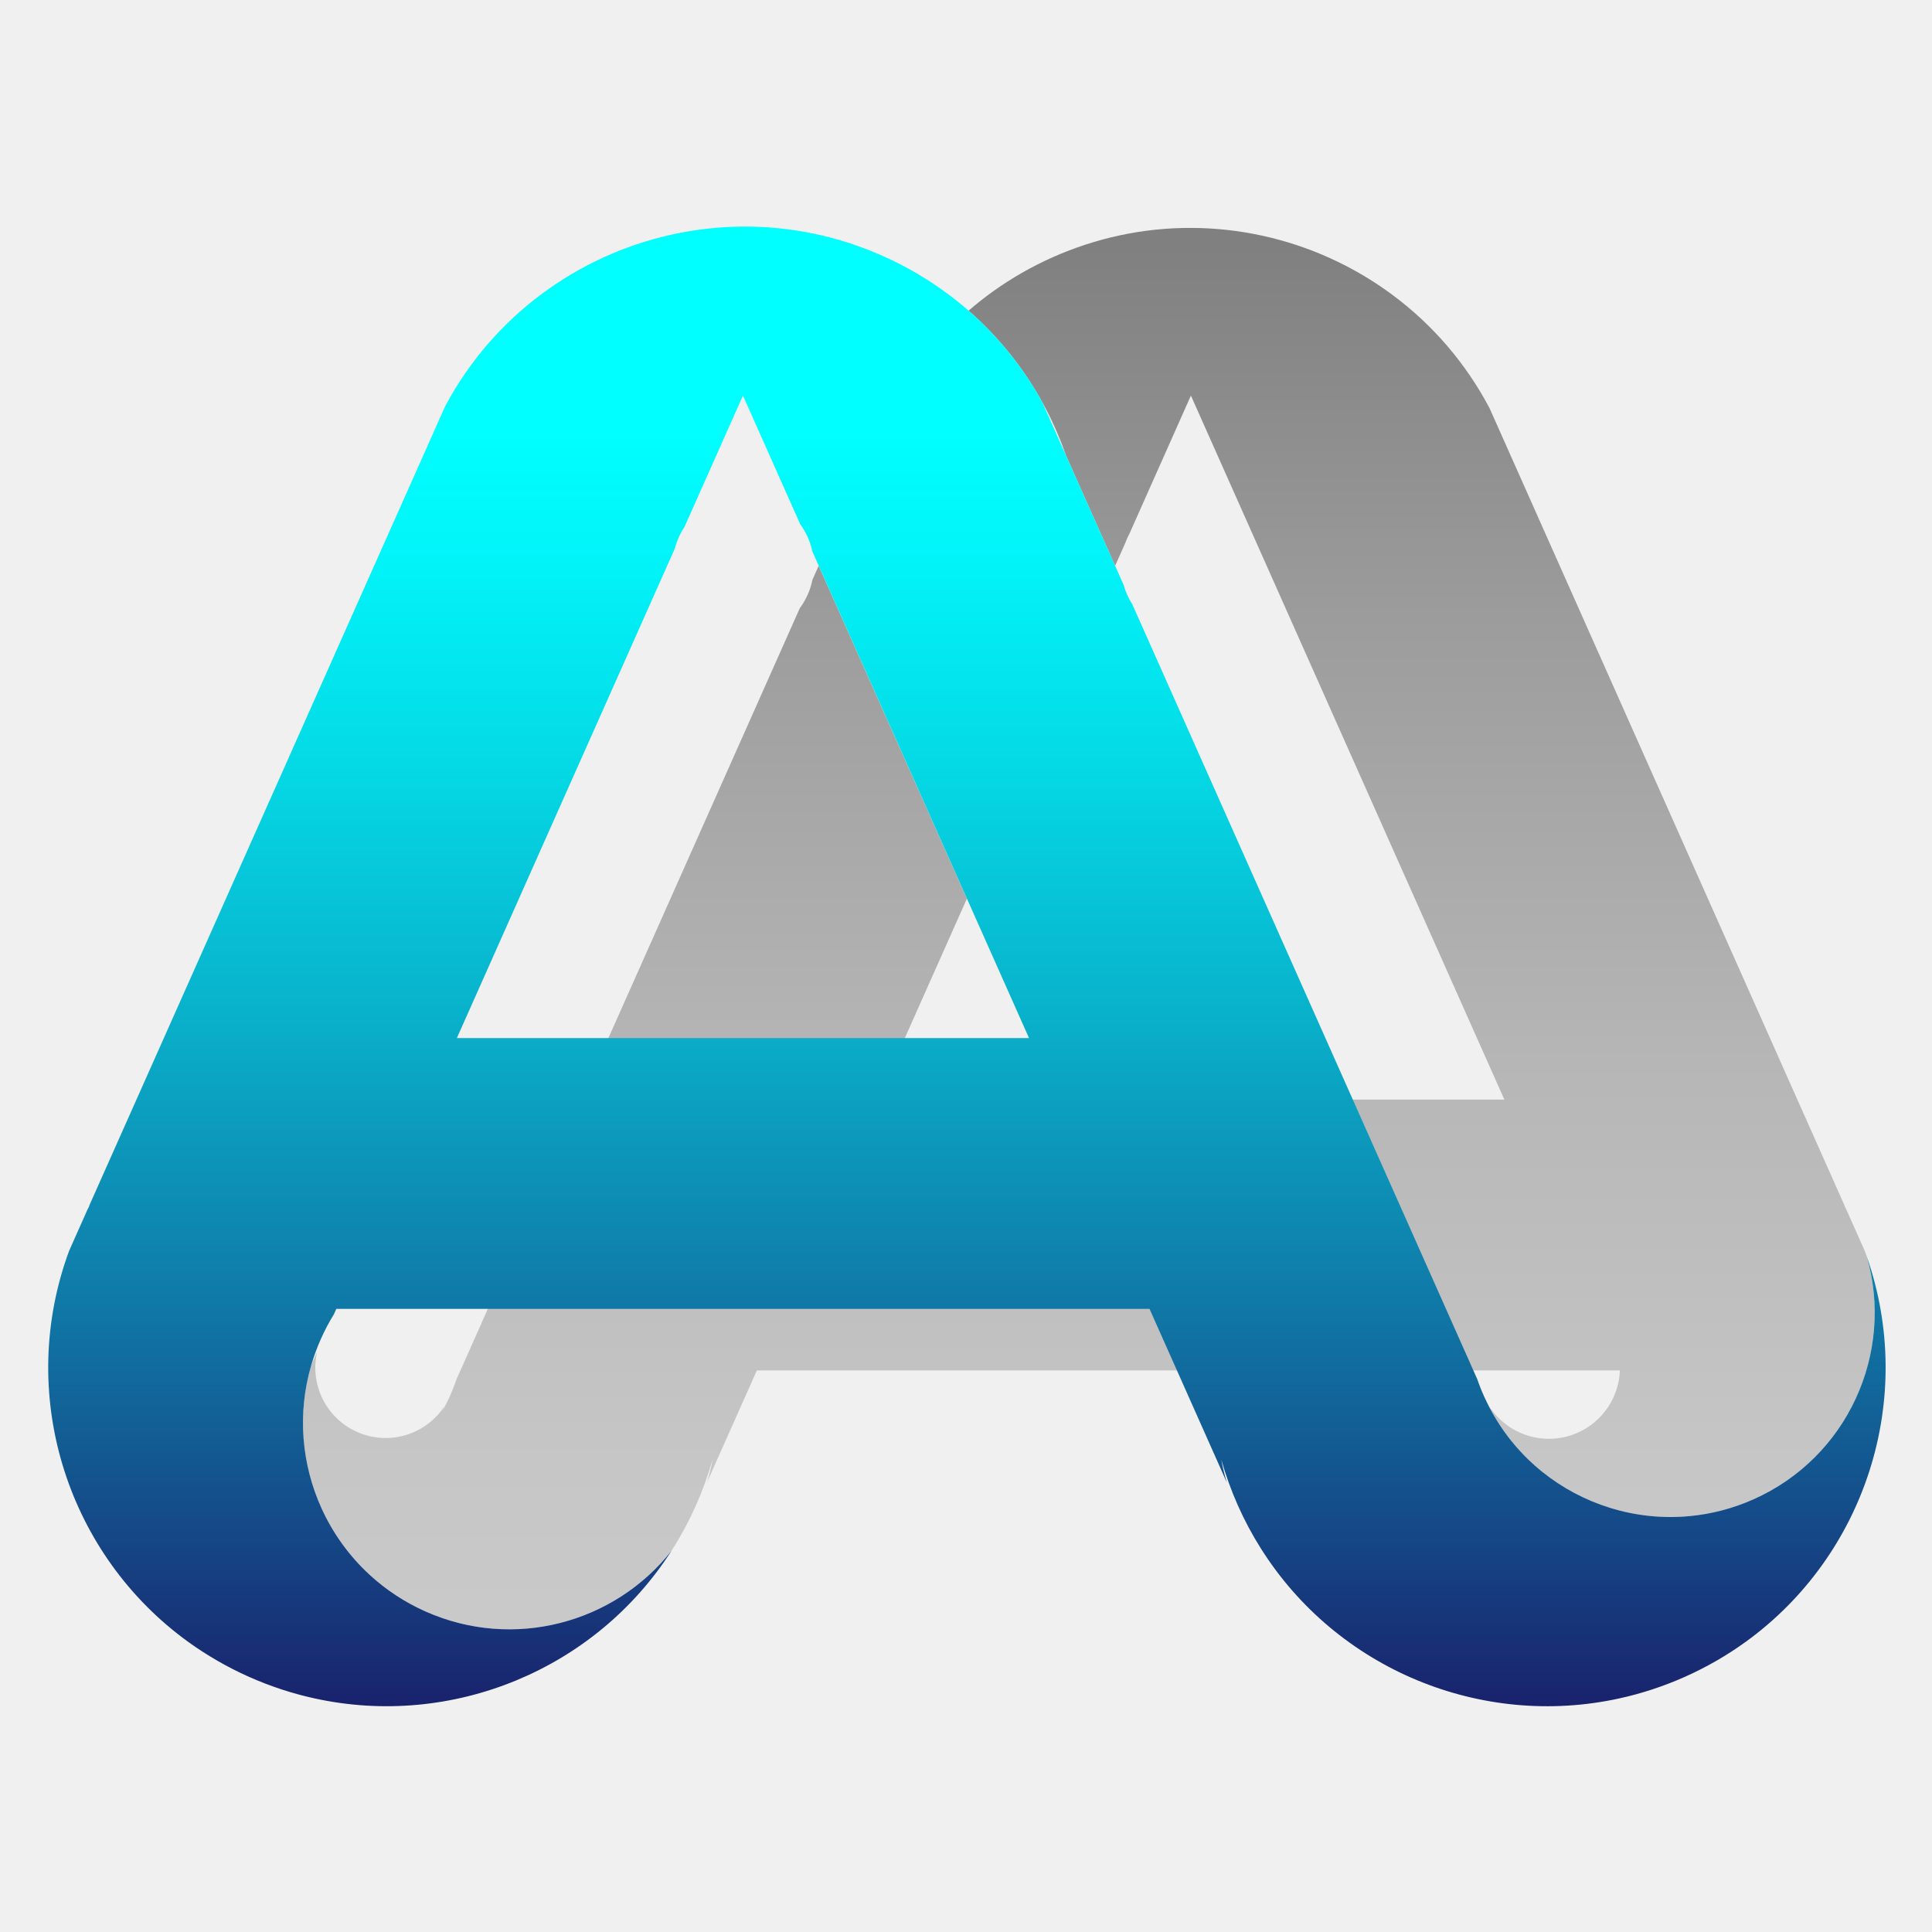
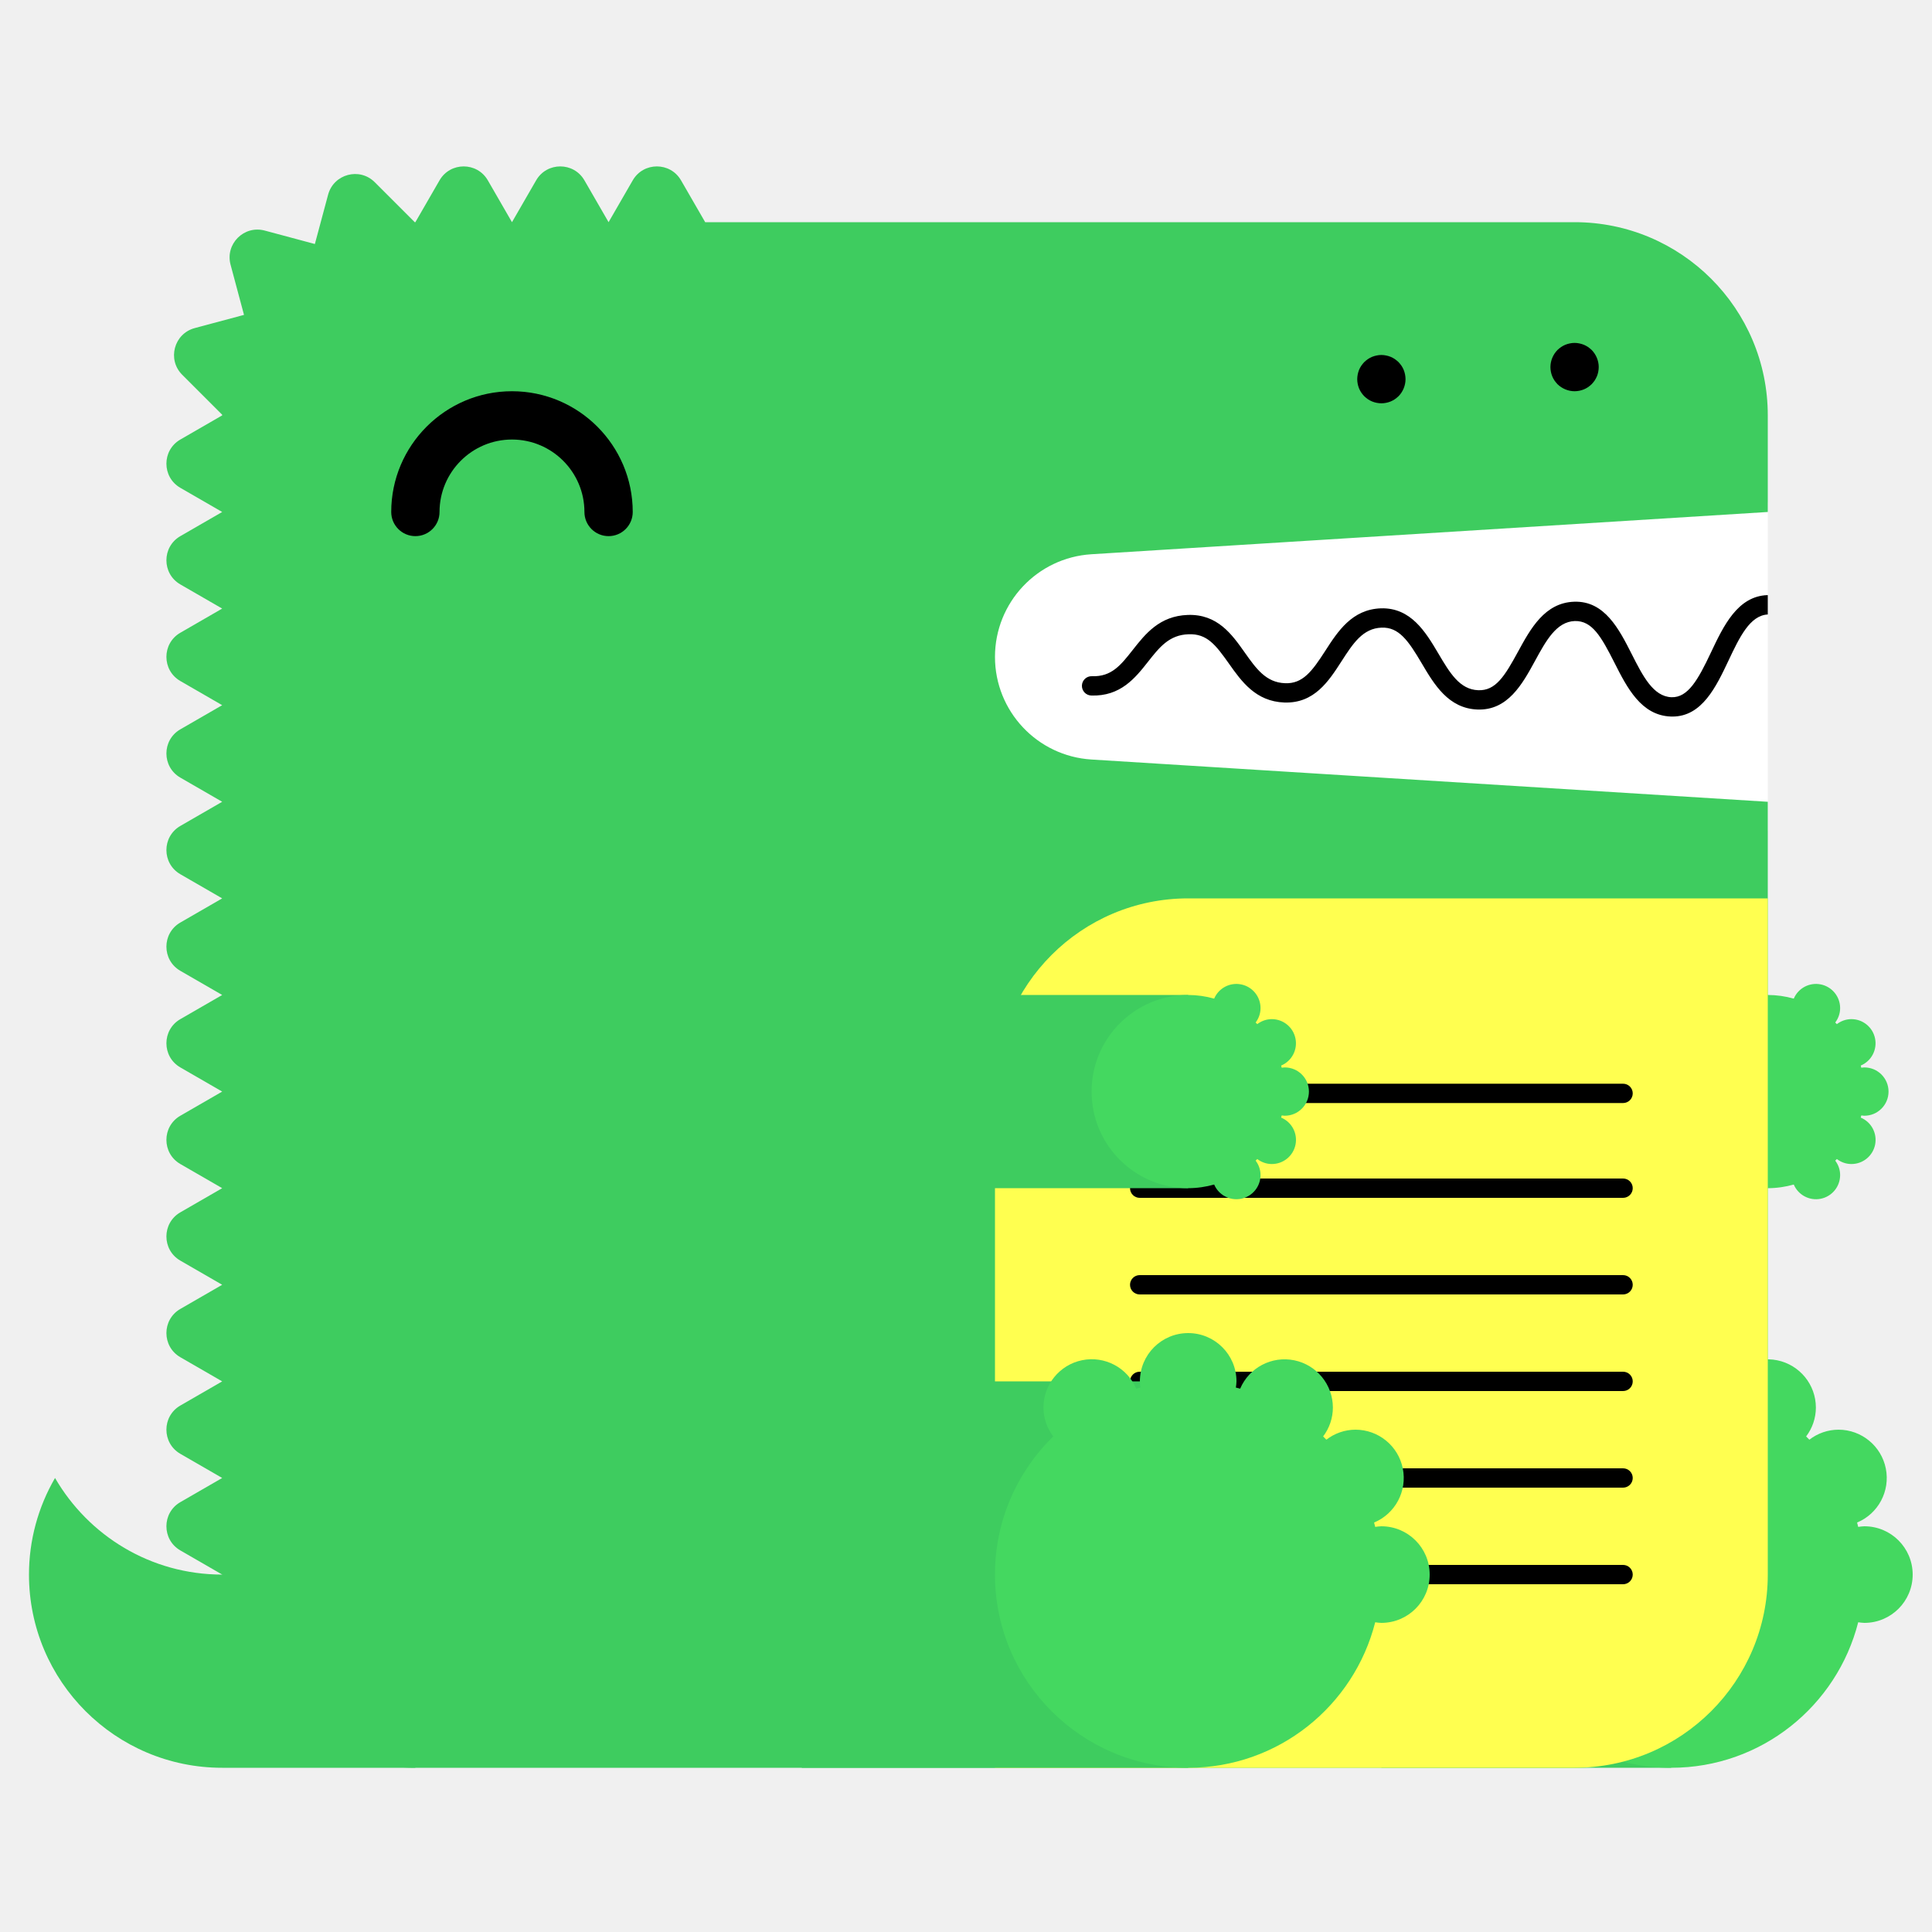
- <svg xmlns="http://www.w3.org/2000/svg" version="1.1" id="Layer_1" x="0px" y="0px" viewBox="0 0 1000 1000" style="enable-background:new 0 0 1000 1000;" xml:space="preserve">
-   <style type="text/css">
- 	.st0{fill:url(#SVGID_1_);}
- 	.st1{fill:url(#SVGID_2_);}
- </style>
-   <path d="M552.7,347.84c-1.86,5.69-4.03,11.32-6.51,16.91c-2.48,5.59-5.24,10.99-8.22,16.18L552.7,347.84z" />
-   <linearGradient id="SVGID_1_" gradientUnits="userSpaceOnUse" x1="563.575" y1="914.906" x2="563.575" y2="99.498">
-     <stop offset="0" style="stop-color:#CCCCCC" />
-     <stop offset="0.195" style="stop-color:#C6C6C6" />
-     <stop offset="0.448" style="stop-color:#B6B6B6" />
-     <stop offset="0.731" style="stop-color:#9C9C9C" />
-     <stop offset="0.965" style="stop-color:#808080" />
-   </linearGradient>
-   <path class="st0" d="M966.26,650.42c-0.32-0.96-0.65-1.88-1.02-2.84l-0.02-0.06l-9.6-21.57l-0.02-0.02  c-0.41-0.84-0.88-1.66-1.34-2.48c0.3,0.46,0.59,0.92,0.86,1.4L780.58,232.81l-9.57-21.5c-24.85-47.11-68.71-78.66-117.75-89.34  c-23.89-5.19-49.01-5.45-73.76-0.13c-11.67,2.52-23.29,6.26-34.63,11.31c-11.09,4.94-21.42,10.89-30.91,17.7  c-4.4,3.14-8.6,6.47-12.63,9.95c15.58,13.6,28.43,29.72,38.18,47.43c4.83,8.74,8.89,17.89,12.15,27.32l25.52,57.31l5.21-11.67  c0.61-1.72,1.35-3.41,2.23-5.02c0-0.02,0-0.02,0.02-0.03l31.77-71.39L718.96,435.1l45.17,101.42l14.53,32.63H454.16l46.3-104  l-12.79-28.73l-63.92-143.57l-3.25,7.28c-0.51,2.6-1.32,5.16-2.44,7.66c-1.13,2.53-2.5,4.87-4.09,7.01l-66.83,150.1l-44.8,100.63  l-28.73,64.55l-37.3,83.78c-0.8,2.31-1.67,4.6-2.64,6.9c-0.02,0.03-0.03,0.08-0.05,0.13c-0.24,0.61-0.48,1.21-0.75,1.82  c-0.38,0.84-0.78,1.67-1.21,2.47c-0.02,0.05-0.03,0.1-0.08,0.13c-0.86,1.85-1.8,3.66-2.77,5.42l1.29-2.93  c-9.59,14.73-28.72,20.75-45.3,13.36c-16.18-7.2-24.53-24.77-20.67-41.39l-3.06,6.88c-7.36,25.16-4.97,51.43,5.38,74.17  c5.85,12.82,14.21,24.51,24.8,34.26c8.33,7.68,18.03,14.16,28.96,19.02c45.58,20.29,97.78,6.08,127.32-31.38  c4.75-7.41,9-15.26,12.69-23.54c3.5-7.87,6.39-15.86,8.63-23.92c-0.7,3.98-1.66,7.96-2.85,11.91l25.75-57.83h446.71  c-0.54,13.57-8.55,26.29-21.78,32.19c-16.72,7.42-36.03,1.42-45.71-13.39l1.15,2.6c13.55,24.53,35.76,41.81,61.03,49.69  c13.25,4.14,27.35,5.69,41.47,4.33c11.1-1.05,22.22-3.9,32.97-8.68C956.35,754.35,980.58,700.29,966.26,650.42z" />
-   <linearGradient id="SVGID_2_" gradientUnits="userSpaceOnUse" x1="500.474" y1="76.407" x2="500.474" y2="913.871">
-     <stop offset="0.175" style="stop-color:#00FFFF" />
-     <stop offset="0.249" style="stop-color:#01F5F9" />
-     <stop offset="0.375" style="stop-color:#04DBE7" />
-     <stop offset="0.536" style="stop-color:#09B1CB" />
-     <stop offset="0.726" style="stop-color:#1075A4" />
-     <stop offset="0.938" style="stop-color:#182B73" />
-     <stop offset="1" style="stop-color:#1B1464" />
-   </linearGradient>
-   <path class="st1" d="M966.26,650.42c14.32,49.87-9.91,103.92-58.66,125.63c-10.75,4.78-21.87,7.63-32.97,8.68  c-14.13,1.35-28.22-0.19-41.47-4.33c-25.28-7.88-47.48-25.17-61.03-49.69c-0.59-1.05-1.16-2.13-1.7-3.22  c-0.22-0.43-0.45-0.86-0.62-1.29c-0.03-0.02-0.05-0.05-0.05-0.08c-0.41-0.8-0.8-1.59-1.16-2.41c-0.21-0.41-0.38-0.83-0.57-1.24  c-0.18-0.4-0.35-0.8-0.51-1.19c-0.14-0.29-0.25-0.56-0.37-0.83c-0.02-0.05-0.03-0.08-0.05-0.11c-0.02-0.02-0.02-0.03-0.02-0.06  c-0.06-0.11-0.11-0.22-0.14-0.32c-0.22-0.56-0.46-1.11-0.67-1.67c-0.59-1.47-1.13-2.95-1.64-4.43l-37.01-83.14l-29.02-65.19  l-45.04-101.14l-67.58-151.82l-0.03-0.03c-0.96-1.5-1.8-3.07-2.55-4.75c-0.73-1.67-1.34-3.36-1.82-5.06l-4.4-9.87l-25.52-57.31  l-12.15-27.32c-9.75-17.71-22.6-33.83-38.18-47.43c-4.41-3.87-9.05-7.53-13.9-10.96c-9.37-6.66-19.51-12.47-30.39-17.31  c-11.55-5.14-23.35-8.95-35.25-11.47c-24.96-5.29-50.28-4.94-74.33,0.41c-48.71,10.83-92.25,42.19-117.11,88.91l-10.3,23.16  L45.82,624.86c0.27-0.48,0.56-0.94,0.86-1.4c-0.46,0.83-0.92,1.66-1.35,2.5l-9.6,21.57c-0.37,0.97-0.72,1.93-1.04,2.9  c-25.66,73.6,0.83,154.64,62.67,199.36c9.68,6.99,20.23,13.11,31.57,18.16c11.1,4.94,22.43,8.63,33.85,11.13  c71,15.61,145.19-14.68,184.77-76.37c-29.54,37.46-81.74,51.67-127.32,31.38c-10.93-4.86-20.63-11.34-28.96-19.02  c-10.59-9.75-18.95-21.44-24.8-34.26c-10.35-22.74-12.74-49.01-5.38-74.17c1.34-4.57,3.01-9.13,5-13.6  c1.99-4.48,4.25-8.74,6.75-12.79l1.23-2.77H595l40.03,89.91c-1.21-3.97-2.18-7.96-2.9-11.96c2.25,8,5.11,15.93,8.58,23.75  c3.46,7.77,7.42,15.18,11.83,22.17c39.36,62.61,114.1,93.46,185.63,77.74c11.42-2.5,22.74-6.2,33.85-11.13  c11.34-5.05,21.88-11.16,31.57-18.16C965.44,805.06,991.92,724.02,966.26,650.42z M236.47,537.31l0.35-0.78l45.04-101.17  l67.47-151.53c0.49-1.93,1.16-3.85,2.01-5.73c0.84-1.9,1.83-3.7,2.95-5.37l30.26-67.98l29.66,66.62c3.07,4.2,5.21,9.01,6.28,14.1  l3.3,7.39l63.92,143.57l12.79,28.73l32.12,72.15H236.47z" />
+ <svg xmlns="http://www.w3.org/2000/svg" width="200" height="200" viewBox="0 0 200 200">
+   <g fill="none" fill-rule="evenodd">
+     <path fill="#FFF" d="M99 52h84v34H99z" />
+     <path d="M23 163c-7.398 0-13.843-4.027-17.303-10A19.886 19.886 0 0 0 3 163c0 11.046 8.954 20 20 20h20v-20H23z" fill="#3ECC5F" />
+     <path d="M112.98 57.376L183 53V43c0-11.046-8.954-20-20-20H73l-2.5-4.33c-1.112-1.925-3.889-1.925-5 0L63 23l-2.5-4.33c-1.111-1.925-3.889-1.925-5 0L53 23l-2.5-4.33c-1.111-1.925-3.889-1.925-5 0L43 23c-.022 0-.042.003-.065.003l-4.142-4.141c-1.57-1.571-4.252-.853-4.828 1.294l-1.369 5.104-5.192-1.392c-2.148-.575-4.111 1.389-3.535 3.536l1.39 5.193-5.102 1.367c-2.148.576-2.867 3.259-1.296 4.83l4.142 4.142c0 .021-.003.042-.003.064l-4.33 2.5c-1.925 1.111-1.925 3.889 0 5L23 53l-4.33 2.5c-1.925 1.111-1.925 3.889 0 5L23 63l-4.33 2.5c-1.925 1.111-1.925 3.889 0 5L23 73l-4.33 2.5c-1.925 1.111-1.925 3.889 0 5L23 83l-4.33 2.5c-1.925 1.111-1.925 3.889 0 5L23 93l-4.33 2.5c-1.925 1.111-1.925 3.889 0 5L23 103l-4.33 2.5c-1.925 1.111-1.925 3.889 0 5L23 113l-4.33 2.5c-1.925 1.111-1.925 3.889 0 5L23 123l-4.33 2.5c-1.925 1.111-1.925 3.889 0 5L23 133l-4.33 2.5c-1.925 1.111-1.925 3.889 0 5L23 143l-4.33 2.5c-1.925 1.111-1.925 3.889 0 5L23 153l-4.33 2.5c-1.925 1.111-1.925 3.889 0 5L23 163c0 11.046 8.954 20 20 20h120c11.046 0 20-8.954 20-20V83l-70.02-4.376A10.645 10.645 0 0 1 103 68c0-5.621 4.37-10.273 9.98-10.624" fill="#3ECC5F" />
+     <path fill="#3ECC5F" d="M143 183h30v-40h-30z" />
+     <path d="M193 158c-.219 0-.428.037-.639.064-.038-.15-.074-.301-.116-.451A5 5 0 0 0 190.32 148a4.96 4.96 0 0 0-3.016 1.036 26.531 26.531 0 0 0-.335-.336 4.955 4.955 0 0 0 1.011-2.987 5 5 0 0 0-9.599-1.959c-.148-.042-.297-.077-.445-.115.027-.211.064-.42.064-.639a5 5 0 0 0-5-5 5 5 0 0 0-5 5c0 .219.037.428.064.639-.148.038-.297.073-.445.115a4.998 4.998 0 0 0-9.599 1.959c0 1.125.384 2.151 1.011 2.987-3.717 3.632-6.031 8.693-6.031 14.3 0 11.046 8.954 20 20 20 9.339 0 17.16-6.41 19.361-15.064.211.027.42.064.639.064a5 5 0 0 0 5-5 5 5 0 0 0-5-5" fill="#44D860" />
+     <path fill="#3ECC5F" d="M153 123h30v-20h-30z" />
+     <path d="M193 115.5a2.5 2.5 0 1 0 0-5c-.109 0-.214.019-.319.032-.02-.075-.037-.15-.058-.225a2.501 2.501 0 0 0-.963-4.807c-.569 0-1.088.197-1.508.518a6.653 6.653 0 0 0-.168-.168c.314-.417.506-.931.506-1.494a2.5 2.5 0 0 0-4.8-.979A9.987 9.987 0 0 0 183 103c-5.522 0-10 4.478-10 10s4.478 10 10 10c.934 0 1.833-.138 2.69-.377a2.5 2.5 0 0 0 4.8-.979c0-.563-.192-1.077-.506-1.494.057-.055.113-.111.168-.168.42.321.939.518 1.508.518a2.5 2.5 0 0 0 .963-4.807c.021-.074.038-.15.058-.225.105.013.21.032.319.032" fill="#44D860" />
+     <path d="M63 55.5a2.5 2.5 0 0 1-2.5-2.5c0-4.136-3.364-7.5-7.5-7.5s-7.5 3.364-7.5 7.5a2.5 2.5 0 1 1-5 0c0-6.893 5.607-12.5 12.5-12.5S65.5 46.107 65.5 53a2.5 2.5 0 0 1-2.5 2.5" fill="#000" />
+     <path d="M103 183h60c11.046 0 20-8.954 20-20V93h-60c-11.046 0-20 8.954-20 20v70z" fill="#FFFF50" />
+     <path d="M168.02 124h-50.04a1 1 0 1 1 0-2h50.04a1 1 0 1 1 0 2m0 20h-50.04a1 1 0 1 1 0-2h50.04a1 1 0 1 1 0 2m0 20h-50.04a1 1 0 1 1 0-2h50.04a1 1 0 1 1 0 2m0-49.814h-50.04a1 1 0 1 1 0-2h50.04a1 1 0 1 1 0 2m0 19.814h-50.04a1 1 0 1 1 0-2h50.04a1 1 0 1 1 0 2m0 20h-50.04a1 1 0 1 1 0-2h50.04a1 1 0 1 1 0 2M183 61.611c-.012 0-.022-.006-.034-.005-3.09.105-4.552 3.196-5.842 5.923-1.346 2.85-2.387 4.703-4.093 4.647-1.889-.068-2.969-2.202-4.113-4.46-1.314-2.594-2.814-5.536-5.963-5.426-3.046.104-4.513 2.794-5.807 5.167-1.377 2.528-2.314 4.065-4.121 3.994-1.927-.07-2.951-1.805-4.136-3.813-1.321-2.236-2.848-4.75-5.936-4.664-2.994.103-4.465 2.385-5.763 4.4-1.373 2.13-2.335 3.428-4.165 3.351-1.973-.07-2.992-1.51-4.171-3.177-1.324-1.873-2.816-3.993-5.895-3.89-2.928.1-4.399 1.97-5.696 3.618-1.232 1.564-2.194 2.802-4.229 2.724a1 1 0 0 0-.072 2c3.017.101 4.545-1.8 5.872-3.487 1.177-1.496 2.193-2.787 4.193-2.855 1.926-.082 2.829 1.115 4.195 3.045 1.297 1.834 2.769 3.914 5.731 4.021 3.103.104 4.596-2.215 5.918-4.267 1.182-1.834 2.202-3.417 4.15-3.484 1.793-.067 2.769 1.35 4.145 3.681 1.297 2.197 2.766 4.686 5.787 4.796 3.125.108 4.634-2.62 5.949-5.035 1.139-2.088 2.214-4.06 4.119-4.126 1.793-.042 2.728 1.595 4.111 4.33 1.292 2.553 2.757 5.445 5.825 5.556l.169.003c3.064 0 4.518-3.075 5.805-5.794 1.139-2.41 2.217-4.68 4.067-4.773v-2z" fill="#000" />
+     <path fill="#3ECC5F" d="M83 183h40v-40H83z" />
+     <path d="M143 158c-.219 0-.428.037-.639.064-.038-.15-.074-.301-.116-.451A5 5 0 0 0 140.32 148a4.96 4.96 0 0 0-3.016 1.036 26.531 26.531 0 0 0-.335-.336 4.955 4.955 0 0 0 1.011-2.987 5 5 0 0 0-9.599-1.959c-.148-.042-.297-.077-.445-.115.027-.211.064-.42.064-.639a5 5 0 0 0-5-5 5 5 0 0 0-5 5c0 .219.037.428.064.639-.148.038-.297.073-.445.115a4.998 4.998 0 0 0-9.599 1.959c0 1.125.384 2.151 1.011 2.987-3.717 3.632-6.031 8.693-6.031 14.3 0 11.046 8.954 20 20 20 9.339 0 17.16-6.41 19.361-15.064.211.027.42.064.639.064a5 5 0 0 0 5-5 5 5 0 0 0-5-5" fill="#44D860" />
+     <path fill="#3ECC5F" d="M83 123h40v-20H83z" />
+     <path d="M133 115.5a2.5 2.5 0 1 0 0-5c-.109 0-.214.019-.319.032-.02-.075-.037-.15-.058-.225a2.501 2.501 0 0 0-.963-4.807c-.569 0-1.088.197-1.508.518a6.653 6.653 0 0 0-.168-.168c.314-.417.506-.931.506-1.494a2.5 2.5 0 0 0-4.8-.979A9.987 9.987 0 0 0 123 103c-5.522 0-10 4.478-10 10s4.478 10 10 10c.934 0 1.833-.138 2.69-.377a2.5 2.5 0 0 0 4.8-.979c0-.563-.192-1.077-.506-1.494.057-.055.113-.111.168-.168.42.321.939.518 1.508.518a2.5 2.5 0 0 0 .963-4.807c.021-.074.038-.15.058-.225.105.013.21.032.319.032" fill="#44D860" />
+     <path d="M143 41.75c-.16 0-.33-.02-.49-.05a2.52 2.52 0 0 1-.47-.14c-.15-.06-.29-.14-.431-.23-.13-.09-.259-.2-.38-.31-.109-.12-.219-.24-.309-.38s-.17-.28-.231-.43a2.619 2.619 0 0 1-.189-.96c0-.16.02-.33.05-.49.03-.16.08-.31.139-.47.061-.15.141-.29.231-.43.09-.13.2-.26.309-.38.121-.11.25-.22.38-.31.141-.09.281-.17.431-.23.149-.06.31-.11.47-.14.32-.07.65-.07.98 0 .159.03.32.08.47.14.149.06.29.14.43.23.13.09.259.2.38.31.11.12.22.25.31.38.09.14.17.28.23.43.06.16.11.31.14.47.029.16.05.33.05.49 0 .66-.271 1.31-.73 1.77-.121.11-.25.22-.38.31-.14.09-.281.17-.43.23a2.565 2.565 0 0 1-.96.19m20-1.25c-.66 0-1.3-.27-1.771-.73a3.802 3.802 0 0 1-.309-.38c-.09-.14-.17-.28-.231-.43a2.619 2.619 0 0 1-.189-.96c0-.66.27-1.3.729-1.77.121-.11.25-.22.38-.31.141-.09.281-.17.431-.23.149-.06.31-.11.47-.14.32-.07.66-.07.98 0 .159.03.32.08.47.14.149.06.29.14.43.23.13.09.259.2.38.31.459.47.73 1.11.73 1.77 0 .16-.021.33-.05.49-.03.16-.08.32-.14.47-.07.15-.14.29-.23.43-.09.13-.2.26-.31.38-.121.11-.25.22-.38.31-.14.09-.281.17-.43.23a2.565 2.565 0 0 1-.96.19" fill="#000" />
+   </g>
</svg>
